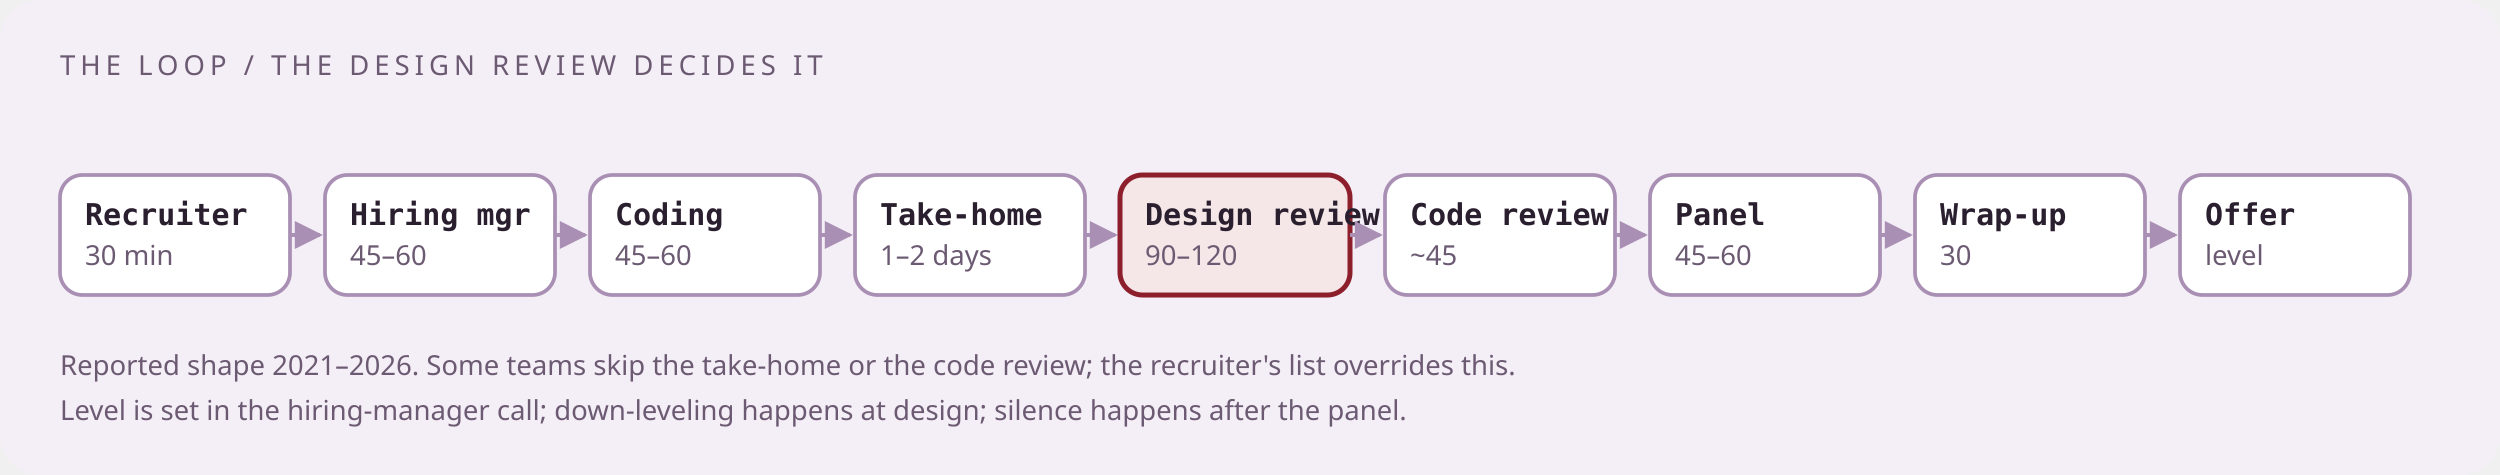
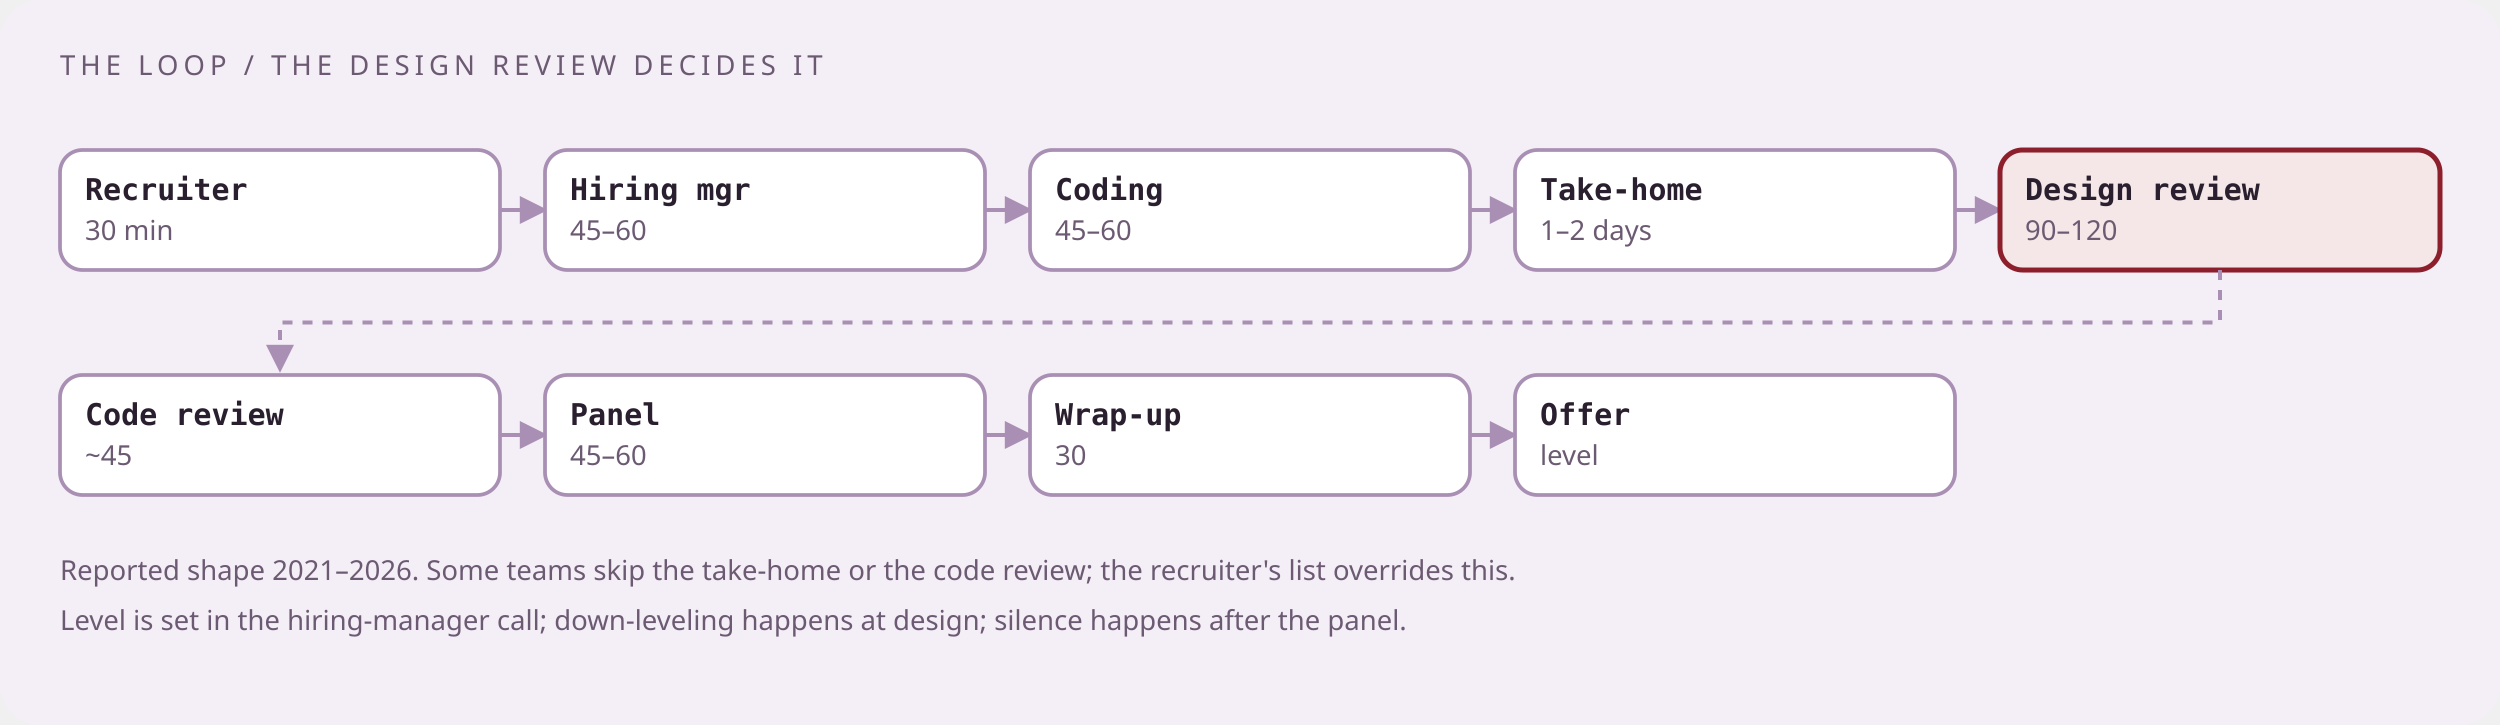
- <svg xmlns="http://www.w3.org/2000/svg" viewBox="0 0 1000 190" role="img" aria-labelledby="t d">
+ <svg xmlns="http://www.w3.org/2000/svg" viewBox="0 0 1000 290" role="img" aria-labelledby="t d">
  <style>text{font-family:ui-sans-serif,system-ui,sans-serif;fill:#2a1f2e}.l{font-size:11px;fill:#6b5a72}.m{font:700 12px ui-monospace,monospace}.s{font-size:11px}.box{fill:#ffffff;stroke:#a88fb3;stroke-width:1.5}.hot{fill:#f5e6e7;stroke:#8c1f2b;stroke-width:2}.ar{stroke:#a88fb3;stroke-width:1.6;fill:none;marker-end:url(#a)}.dash{stroke-dasharray:4 4}</style>
  <defs>
    <marker id="a" viewBox="0 0 10 10" refX="9" refY="5" markerWidth="7" markerHeight="7" orient="auto">
      <path d="M0 0L10 5L0 10z" fill="#a88fb3" />
    </marker>
  </defs>
-   <rect width="1000" height="190" rx="16" fill="#f4eef6" />
+   <rect width="1000" height="290" rx="16" fill="#f4eef6" />
  <text class="l" x="24" y="30" letter-spacing="2">THE LOOP / THE DESIGN REVIEW DECIDES IT</text>
-   <rect class="box" x="24" y="70" width="92" height="48" rx="9" />
-   <text class="m" x="34" y="90">Recruiter</text>
-   <text class="l" x="34" y="106">30 min</text>
-   <path class="ar" d="M116 94L128 94" />
-   <rect class="box" x="130" y="70" width="92" height="48" rx="9" />
-   <text class="m" x="140" y="90">Hiring mgr</text>
-   <text class="l" x="140" y="106">45–60</text>
-   <path class="ar" d="M222 94L234 94" />
-   <rect class="box" x="236" y="70" width="92" height="48" rx="9" />
-   <text class="m" x="246" y="90">Coding</text>
-   <text class="l" x="246" y="106">45–60</text>
-   <path class="ar" d="M328 94L340 94" />
-   <rect class="box" x="342" y="70" width="92" height="48" rx="9" />
-   <text class="m" x="352" y="90">Take-home</text>
-   <text class="l" x="352" y="106">1–2 days</text>
-   <path class="ar" d="M434 94L446 94" />
-   <rect class="hot" x="448" y="70" width="92" height="48" rx="9" />
-   <text class="m" x="458" y="90">Design review</text>
-   <text class="l" x="458" y="106">90–120</text>
-   <path class="ar" d="M540 94L552 94" />
-   <rect class="box" x="554" y="70" width="92" height="48" rx="9" />
-   <text class="m" x="564" y="90">Code review</text>
-   <text class="l" x="564" y="106">~45</text>
-   <path class="ar" d="M646 94L658 94" />
-   <rect class="box" x="660" y="70" width="92" height="48" rx="9" />
-   <text class="m" x="670" y="90">Panel</text>
-   <text class="l" x="670" y="106">45–60</text>
-   <path class="ar" d="M752 94L764 94" />
-   <rect class="box" x="766" y="70" width="92" height="48" rx="9" />
-   <text class="m" x="776" y="90">Wrap-up</text>
-   <text class="l" x="776" y="106">30</text>
-   <path class="ar" d="M858 94L870 94" />
-   <rect class="box" x="872" y="70" width="92" height="48" rx="9" />
-   <text class="m" x="882" y="90">Offer</text>
-   <text class="l" x="882" y="106">level</text>
-   <text class="l" x="24" y="150">Reported shape 2021–2026. Some teams skip the take-home or the code review; the recruiter's list overrides this.</text>
-   <text class="l" x="24" y="168">Level is set in the hiring-manager call; down-leveling happens at design; silence happens after the panel.</text>
+   <rect class="box" x="24" y="60" width="176" height="48" rx="9" />
+   <text class="m" x="34" y="80">Recruiter</text>
+   <text class="l" x="34" y="96">30 min</text>
+   <path class="ar" d="M200 84.0L218 84.0" />
+   <rect class="box" x="218" y="60" width="176" height="48" rx="9" />
+   <text class="m" x="228" y="80">Hiring mgr</text>
+   <text class="l" x="228" y="96">45–60</text>
+   <path class="ar" d="M394 84.0L412 84.0" />
+   <rect class="box" x="412" y="60" width="176" height="48" rx="9" />
+   <text class="m" x="422" y="80">Coding</text>
+   <text class="l" x="422" y="96">45–60</text>
+   <path class="ar" d="M588 84.0L606 84.0" />
+   <rect class="box" x="606" y="60" width="176" height="48" rx="9" />
+   <text class="m" x="616" y="80">Take-home</text>
+   <text class="l" x="616" y="96">1–2 days</text>
+   <path class="ar" d="M782 84.0L800 84.0" />
+   <rect class="hot" x="800" y="60" width="176" height="48" rx="9" />
+   <text class="m" x="810" y="80">Design review</text>
+   <text class="l" x="810" y="96">90–120</text>
+   <rect class="box" x="24" y="150" width="176" height="48" rx="9" />
+   <text class="m" x="34" y="170">Code review</text>
+   <text class="l" x="34" y="186">~45</text>
+   <path class="ar" d="M200 174.0L218 174.0" />
+   <rect class="box" x="218" y="150" width="176" height="48" rx="9" />
+   <text class="m" x="228" y="170">Panel</text>
+   <text class="l" x="228" y="186">45–60</text>
+   <path class="ar" d="M394 174.0L412 174.0" />
+   <rect class="box" x="412" y="150" width="176" height="48" rx="9" />
+   <text class="m" x="422" y="170">Wrap-up</text>
+   <text class="l" x="422" y="186">30</text>
+   <path class="ar" d="M588 174.0L606 174.0" />
+   <rect class="box" x="606" y="150" width="176" height="48" rx="9" />
+   <text class="m" x="616" y="170">Offer</text>
+   <text class="l" x="616" y="186">level</text>
+   <path class="ar dash" d="M888.0 108V129H112.0V148" />
+   <text class="l" x="24" y="232">Reported shape 2021–2026. Some teams skip the take-home or the code review; the recruiter's list overrides this.</text>
+   <text class="l" x="24" y="252">Level is set in the hiring-manager call; down-leveling happens at design; silence happens after the panel.</text>
</svg>
